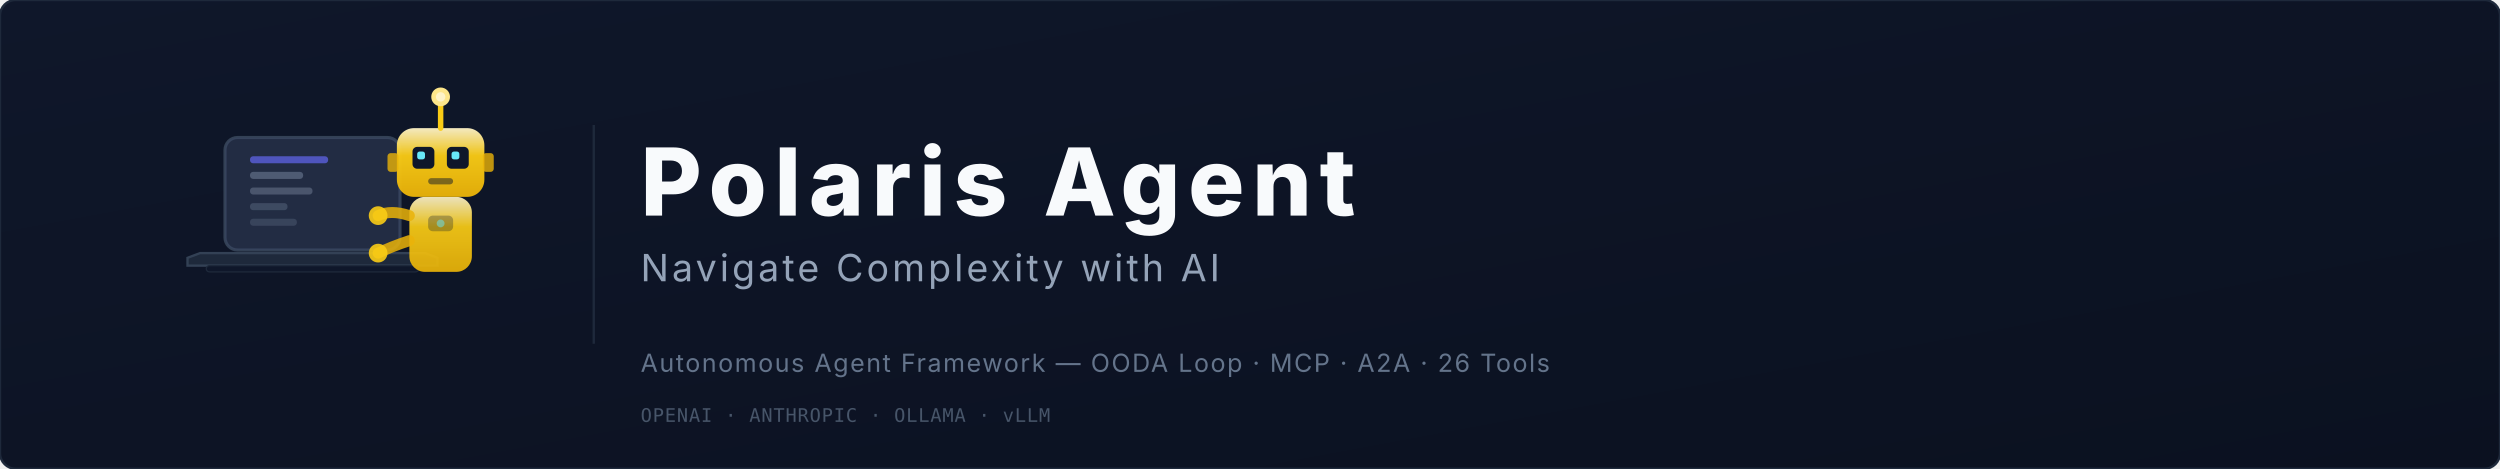
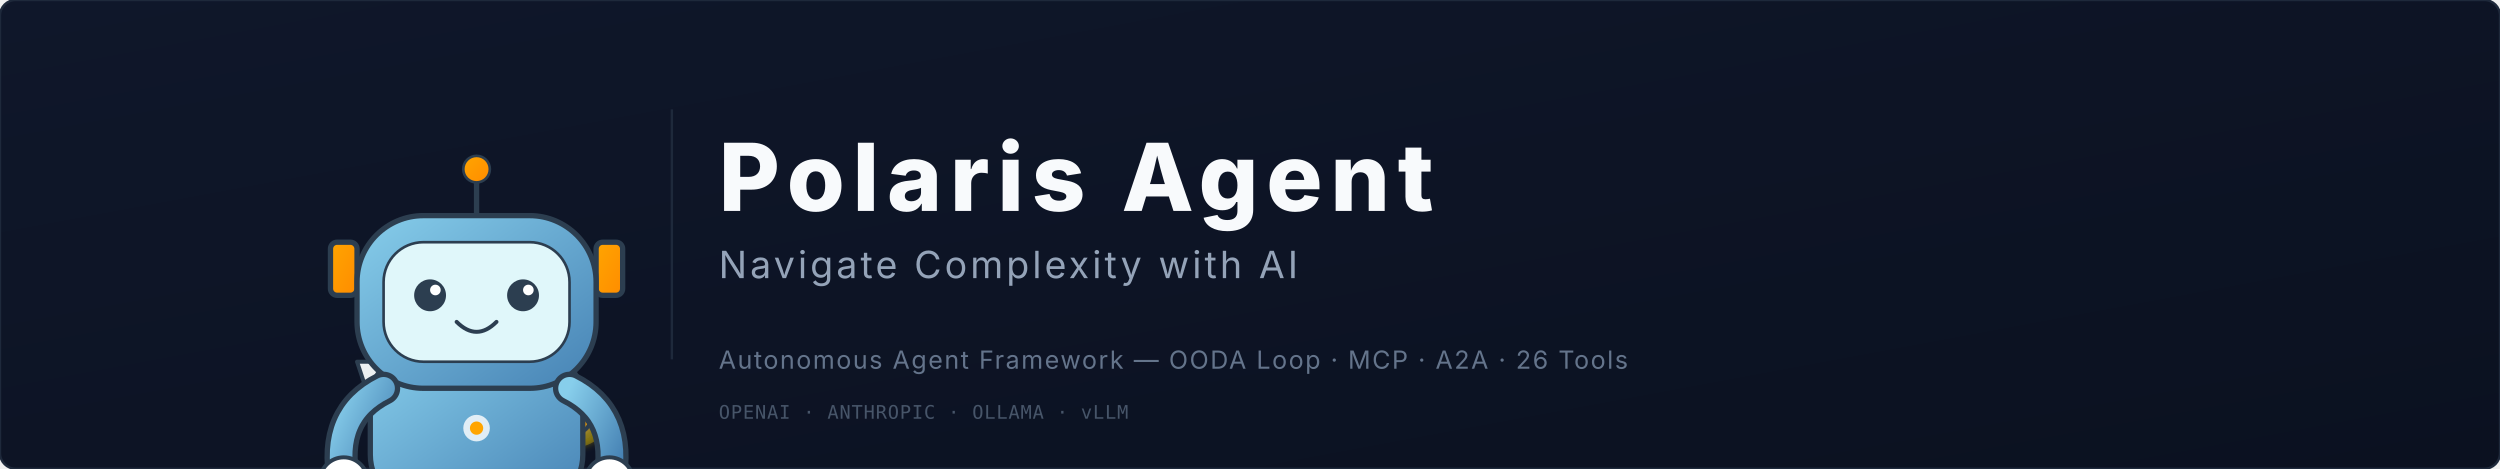
<svg xmlns="http://www.w3.org/2000/svg" viewBox="0 0 1600 300" fill="none">
  <defs>
    <linearGradient id="bg" x1="0" y1="0" x2="1" y2="1">
      <stop offset="0%" stop-color="#0F172A" />
      <stop offset="100%" stop-color="#0B1120" />
    </linearGradient>
-     <linearGradient id="gold" x1="0" y1="0" x2="0" y2="1">
-       <stop offset="0%" stop-color="#FEF3C7" />
-       <stop offset="40%" stop-color="#FACC15" />
-       <stop offset="100%" stop-color="#EAB308" />
+     <linearGradient id="blueGrad" x1="0%" y1="0%" x2="100%" y2="100%">
+       <stop offset="0%" stop-color="#87CEEB" />
+       <stop offset="100%" stop-color="#4682B4" />
+     </linearGradient>
+     <linearGradient id="orangeGrad" x1="0%" y1="0%" x2="100%" y2="100%">
+       <stop offset="0%" stop-color="#FFA500" />
+       <stop offset="100%" stop-color="#FF8C00" />
    </linearGradient>
    <linearGradient id="accent" x1="0" y1="0" x2="1" y2="0">
      <stop offset="0%" stop-color="#6366F1" stop-opacity="0" />
      <stop offset="20%" stop-color="#6366F1" stop-opacity="0.8" />
      <stop offset="80%" stop-color="#6366F1" stop-opacity="0.8" />
      <stop offset="100%" stop-color="#6366F1" stop-opacity="0" />
    </linearGradient>
+     <filter id="glow">
+       <feGaussianBlur stdDeviation="3" result="blur" />
+       <feMerge>
+         <feMergeNode in="blur" />
+         <feMergeNode in="SourceGraphic" />
+       </feMerge>
+     </filter>
  </defs>
  <rect x="0" y="0" width="1600" height="300" rx="10" fill="url(#bg)" />
  <rect x="0" y="0" width="1600" height="300" rx="10" stroke="#1E293B" stroke-width="1.5" />
-   <g transform="translate(200, 150)">
-     <rect x="-56" y="-62" width="112" height="72" rx="8" fill="#1E293B" stroke="#334155" stroke-width="2" />
-     <rect x="-40" y="-50" width="50" height="4.5" rx="2" fill="#6366F1" opacity="0.7" />
-     <rect x="-40" y="-40" width="34" height="4.5" rx="2" fill="#94A3B8" opacity="0.4" />
-     <rect x="-40" y="-30" width="40" height="4.5" rx="2" fill="#94A3B8" opacity="0.35" />
-     <rect x="-40" y="-20" width="24" height="4.5" rx="2" fill="#94A3B8" opacity="0.25" />
-     <rect x="-40" y="-10" width="30" height="4.5" rx="2" fill="#94A3B8" opacity="0.2" />
-     <rect x="-56" y="-62" width="112" height="72" rx="8" fill="#6366F1" opacity="0.05" />
-     <path d="M-80 15 L-72 12 L72 12 L80 15 L80 20 L-80 20 Z" fill="#1E293B" stroke="#334155" stroke-width="1.5" />
-     <rect x="-68" y="20" width="136" height="4" rx="2" fill="#0F172A" stroke="#1E293B" stroke-width="0.8" />
-     <rect x="62" y="-24" width="40" height="48" rx="10" fill="url(#gold)" opacity="0.92" />
-     <rect x="74" y="-12" width="16" height="10" rx="3" fill="#0F172A" opacity="0.3" />
-     <circle cx="82" cy="-7" r="2.5" fill="#67E8F9" opacity="0.5" />
-     <rect x="54" y="-68" width="56" height="44" rx="11" fill="url(#gold)" opacity="0.95" />
-     <line x1="82" y1="-68" x2="82" y2="-84" stroke="#FACC15" stroke-width="3.5" stroke-linecap="round" />
-     <circle cx="82" cy="-88" r="6" fill="#FDE68A" />
-     <circle cx="82" cy="-88" r="3" fill="#FEF3C7" />
-     <rect x="64" y="-56" width="14" height="14" rx="3" fill="#0F172A" />
-     <rect x="86" y="-56" width="14" height="14" rx="3" fill="#0F172A" />
-     <rect x="67" y="-53" width="5" height="5" rx="1.5" fill="#67E8F9" />
-     <rect x="89" y="-53" width="5" height="5" rx="1.5" fill="#67E8F9" />
-     <rect x="74" y="-36" width="16" height="4" rx="2" fill="#0F172A" opacity="0.5" />
-     <rect x="48" y="-52" width="7" height="12" rx="2" fill="#EAB308" opacity="0.8" />
-     <rect x="109" y="-52" width="7" height="12" rx="2" fill="#EAB308" opacity="0.8" />
-     <path d="M62 -12 Q50 -16 42 -12" stroke="#EAB308" stroke-width="7" stroke-linecap="round" opacity="0.85" />
-     <path d="M62 4 Q50 8 42 12" stroke="#EAB308" stroke-width="7" stroke-linecap="round" opacity="0.85" />
-     <circle cx="42" cy="-12" r="6" fill="#FACC15" opacity="0.9" />
-     <circle cx="42" cy="12" r="6" fill="#FACC15" opacity="0.9" />
+   <g transform="translate(220, 155) scale(0.85)">
+     <g transform="translate(20, 110)">
+       <rect x="0" y="40" width="120" height="15" rx="5" fill="#bdc3c7" stroke="#2c3e50" stroke-width="3" />
+       <polygon points="10,40 110,40 130,-20 -10,-20" fill="#ecf0f1" stroke="#2c3e50" stroke-width="3" stroke-linejoin="round" />
+       <circle cx="60" cy="10" r="8" fill="#fff" opacity="0.5" />
+     </g>
+     <g transform="translate(160, 130)" filter="url(#glow)">
+       <ellipse cx="10" cy="10" rx="25" ry="15" fill="#FFD700" opacity="0.3" />
+       <ellipse cx="10" cy="5" rx="15" ry="10" fill="#FFA500" stroke="#2c3e50" stroke-width="3" />
+       <line x1="10" y1="-5" x2="10" y2="5" stroke="#2c3e50" stroke-width="2" />
+     </g>
+     <rect x="20" y="80" width="160" height="120" rx="40" fill="url(#blueGrad)" stroke="#2c3e50" stroke-width="4" />
+     <circle cx="100" cy="140" r="10" fill="#fff" opacity="0.8" />
+     <circle cx="100" cy="140" r="5" fill="#FFA500" />
+     <g transform="translate(0, -30)">
+       <rect x="-10" y="30" width="20" height="40" rx="5" fill="url(#orangeGrad)" stroke="#2c3e50" stroke-width="4" />
+       <rect x="190" y="30" width="20" height="40" rx="5" fill="url(#orangeGrad)" stroke="#2c3e50" stroke-width="4" />
+       <rect x="10" y="10" width="180" height="130" rx="50" fill="url(#blueGrad)" stroke="#2c3e50" stroke-width="4" />
+       <rect x="30" y="30" width="140" height="90" rx="30" fill="#E0F7FA" stroke="#2c3e50" stroke-width="2" />
+       <circle cx="65" cy="70" r="12" fill="#2c3e50" />
+       <circle cx="135" cy="70" r="12" fill="#2c3e50" />
+       <circle cx="69" cy="66" r="4" fill="#fff" />
+       <circle cx="139" cy="66" r="4" fill="#fff" />
+       <path d="M85 90 Q100 105 115 90" fill="none" stroke="#2c3e50" stroke-width="3" stroke-linecap="round" />
+       <line x1="100" y1="10" x2="100" y2="-20" stroke="#2c3e50" stroke-width="4" />
+       <circle cx="100" cy="-25" r="10" fill="url(#orangeGrad)" stroke="#2c3e50" stroke-width="2" />
+     </g>
+     <path d="M30 110 Q-10 130 0 180" fill="none" stroke="#2c3e50" stroke-width="25" stroke-linecap="round" />
+     <path d="M30 110 Q-10 130 0 180" fill="none" stroke="url(#blueGrad)" stroke-width="17" stroke-linecap="round" />
+     <circle cx="0" cy="180" r="18" fill="#fff" stroke="#2c3e50" stroke-width="3" />
+     <path d="M170 110 Q210 130 200 180" fill="none" stroke="#2c3e50" stroke-width="25" stroke-linecap="round" />
+     <path d="M170 110 Q210 130 200 180" fill="none" stroke="url(#blueGrad)" stroke-width="17" stroke-linecap="round" />
+     <circle cx="200" cy="180" r="18" fill="#fff" stroke="#2c3e50" stroke-width="3" />
  </g>
-   <line x1="380" y1="80" x2="380" y2="220" stroke="#1E293B" stroke-width="1.5" />
-   <text x="410" y="138" font-family="system-ui, -apple-system, sans-serif" font-size="60" font-weight="800" fill="#F8FAFC" letter-spacing="5">Polaris Agent</text>
-   <text x="410" y="180" font-family="system-ui, -apple-system, sans-serif" font-size="24" fill="#94A3B8" letter-spacing="2">Navigate Complexity with AI</text>
-   <line x1="410" y1="200" x2="1450" y2="200" stroke="url(#accent)" stroke-width="1.5" />
-   <text x="410" y="238" font-family="system-ui, -apple-system, sans-serif" font-size="16" fill="#64748B" letter-spacing="1">Autonomous Agent Framework — OODA Loop · MCP · A2A · 26 Tools</text>
-   <text x="410" y="270" font-family="monospace" font-size="12" fill="#475569" letter-spacing="0.5">OPENAI · ANTHROPIC · OLLAMA · vLLM</text>
+   <line x1="430" y1="70" x2="430" y2="230" stroke="#1E293B" stroke-width="1.5" />
+   <text x="460" y="135" font-family="system-ui, -apple-system, sans-serif" font-size="60" font-weight="800" fill="#F8FAFC" letter-spacing="5">Polaris Agent</text>
+   <text x="460" y="178" font-family="system-ui, -apple-system, sans-serif" font-size="24" fill="#94A3B8" letter-spacing="2">Navigate Complexity with AI</text>
+   <line x1="460" y1="198" x2="1480" y2="198" stroke="url(#accent)" stroke-width="1.5" />
+   <text x="460" y="236" font-family="system-ui, -apple-system, sans-serif" font-size="16" fill="#64748B" letter-spacing="1">Autonomous Agent Framework — OODA Loop · MCP · A2A · 26 Tools</text>
+   <text x="460" y="268" font-family="monospace" font-size="12" fill="#475569" letter-spacing="0.5">OPENAI · ANTHROPIC · OLLAMA · vLLM</text>
</svg>
